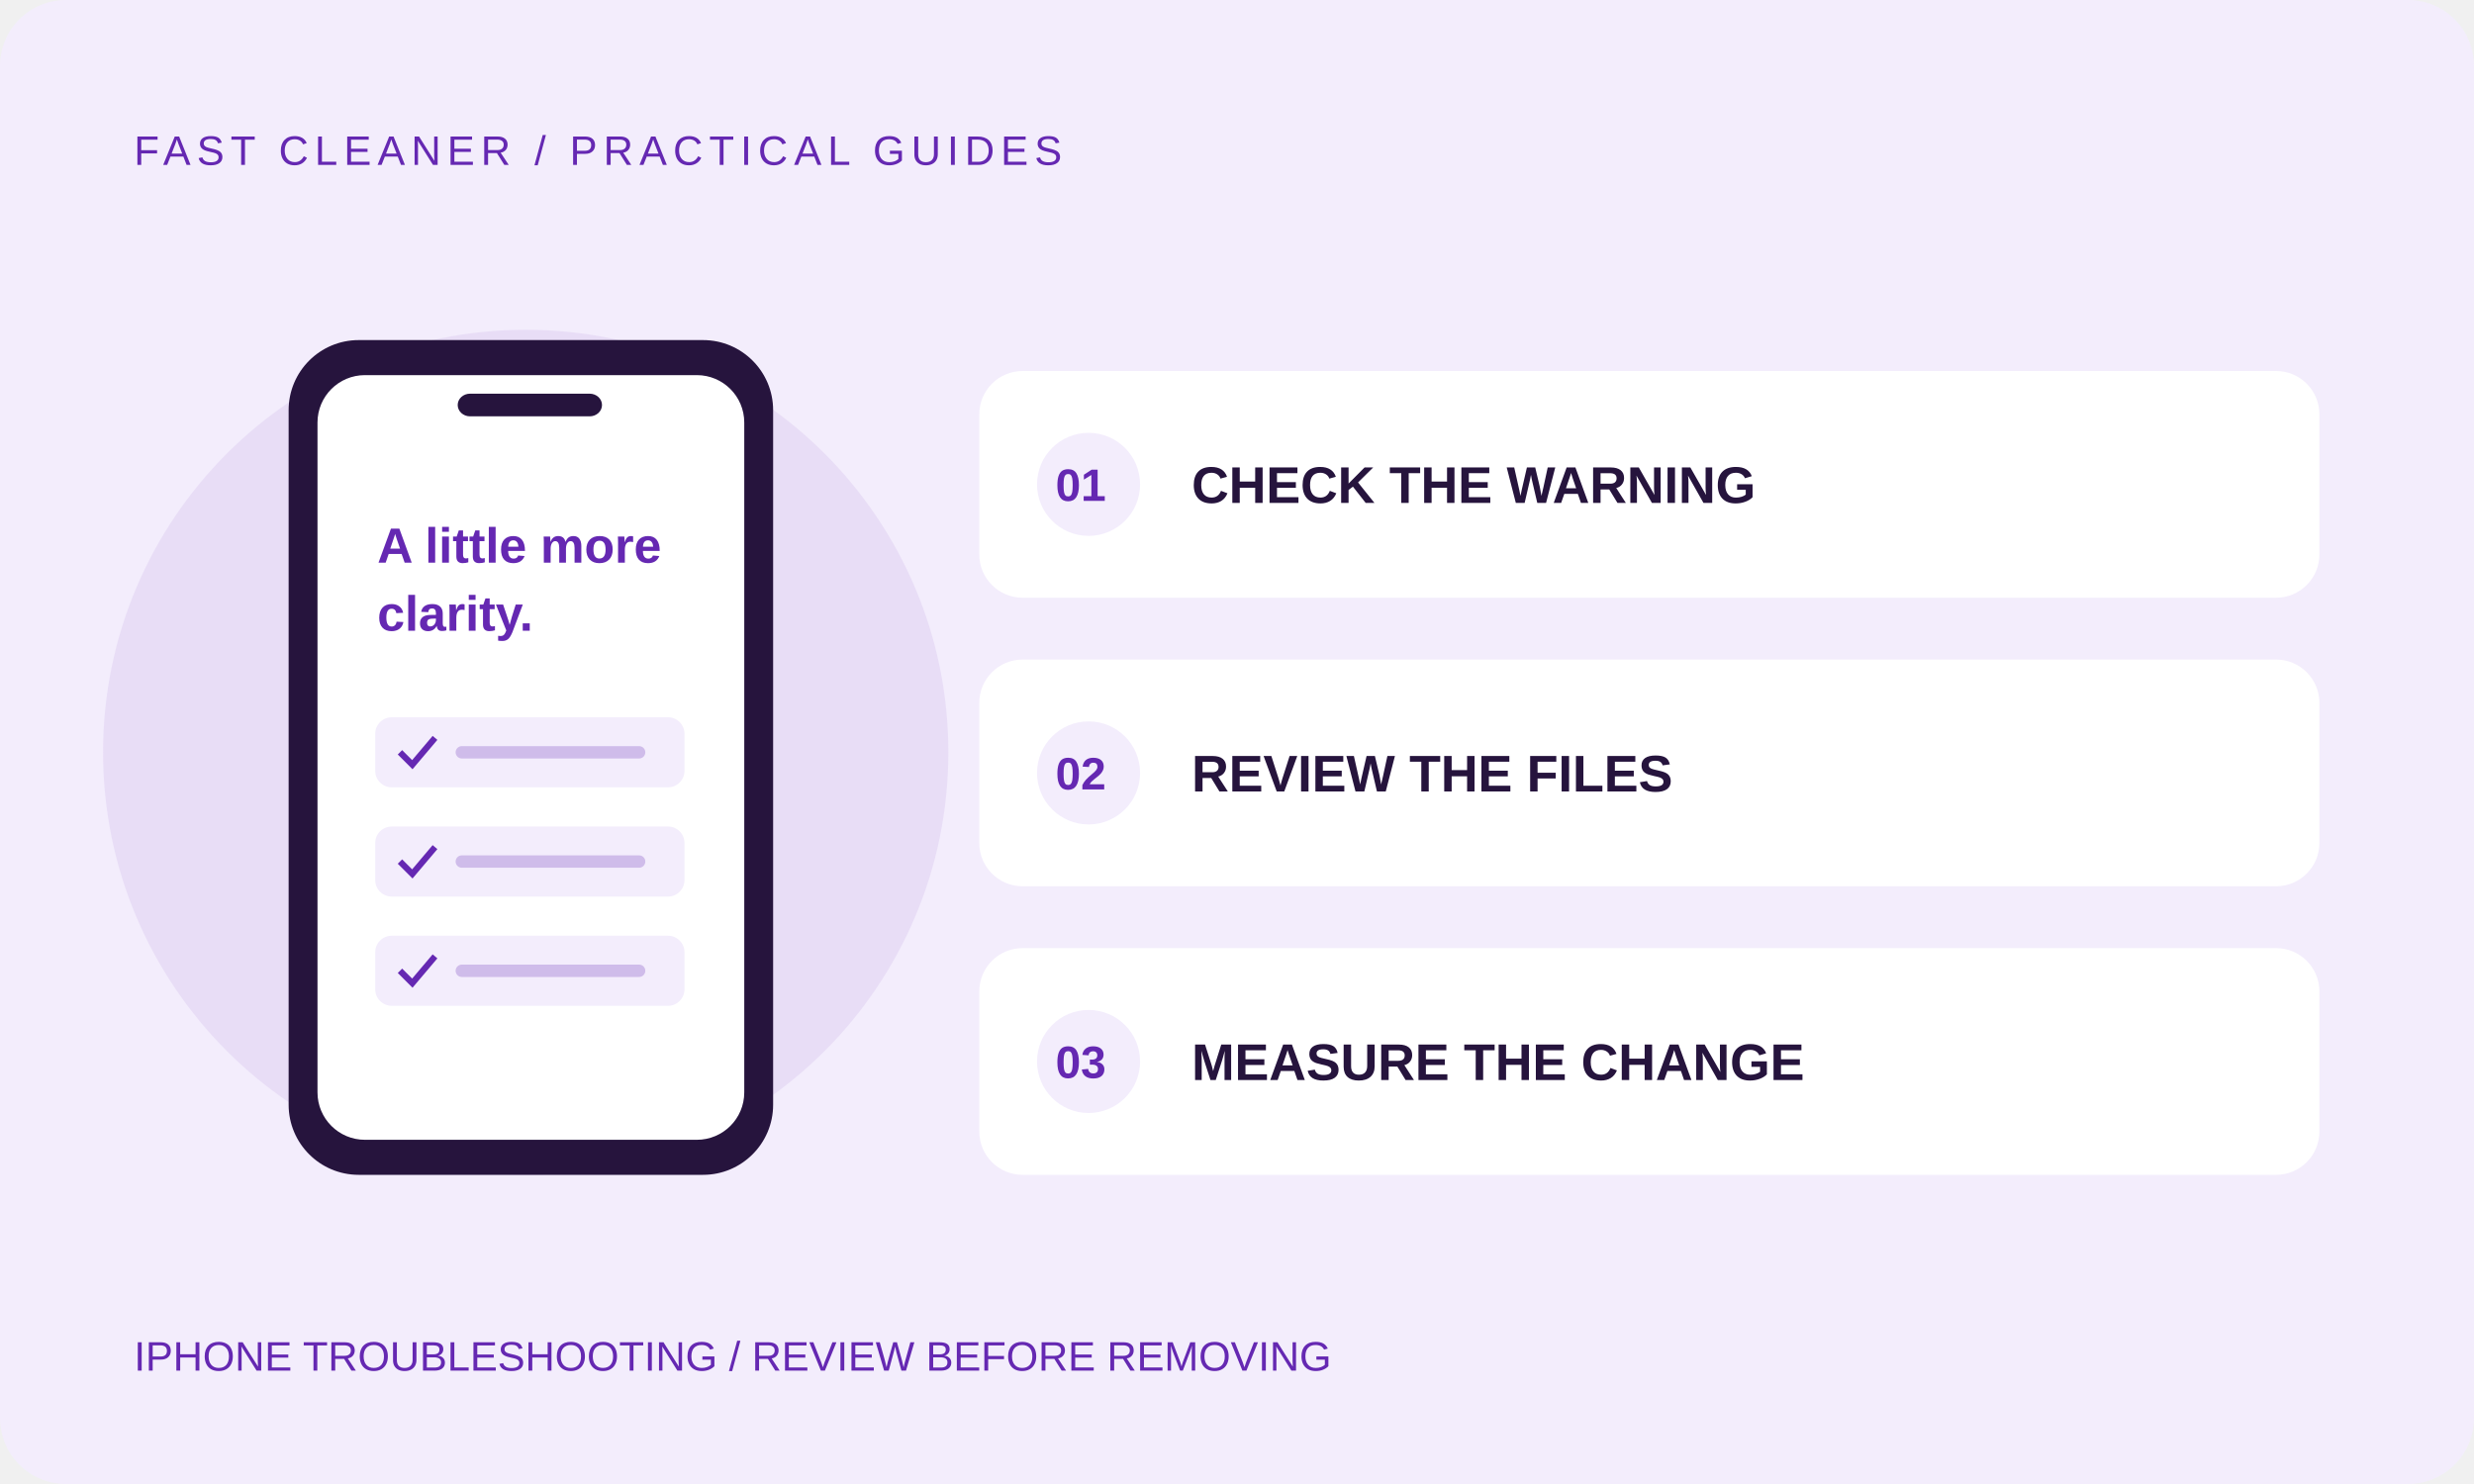
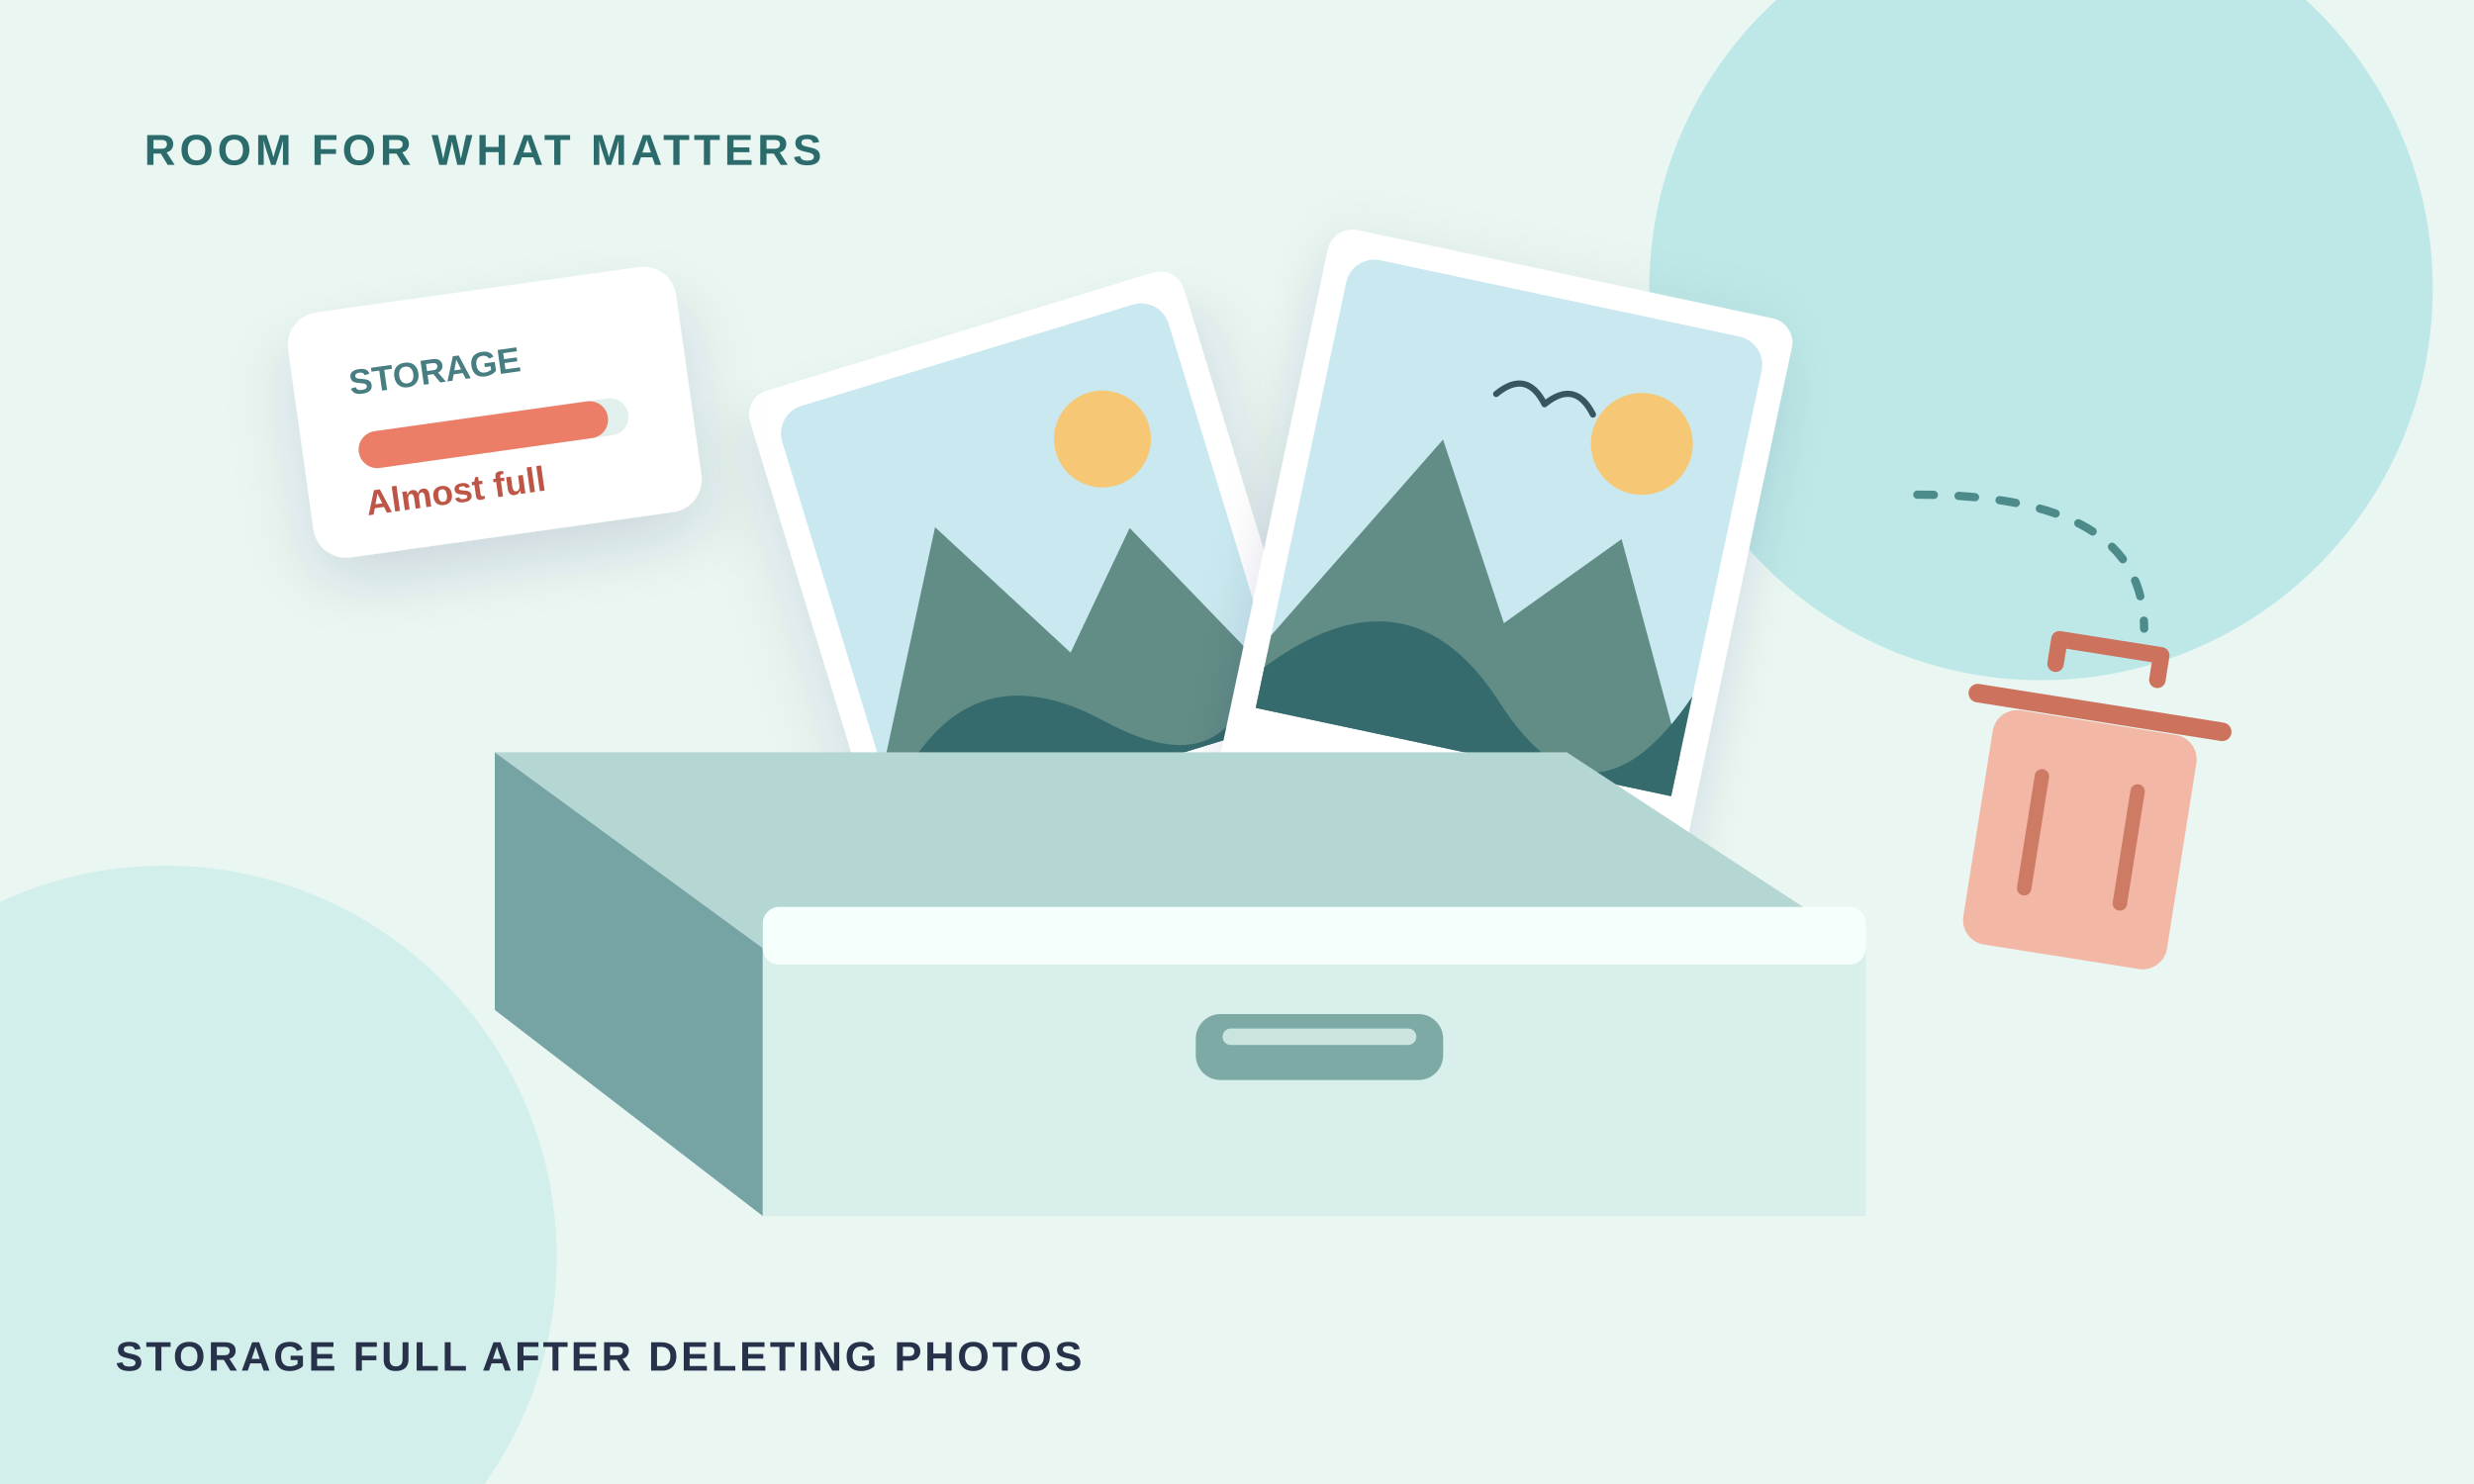
- <svg xmlns="http://www.w3.org/2000/svg" width="1200" height="720" viewBox="0 0 1200 720">
-   <rect width="1200" height="720" rx="32" fill="#f3edfc" />
-   <g font-family="Arial,sans-serif">
-     <text x="65" y="80" fill="#6528b2" font-size="20" letter-spacing="3">FAST CLEANER / PRACTICAL GUIDES</text>
-     <circle cx="255" cy="365" r="205" fill="#6528b2" opacity=".08" />
-     <rect x="140" y="165" width="235" height="405" rx="34" fill="#26143d" />
-     <rect x="154" y="182" width="207" height="371" rx="23" fill="#fff" />
-     <rect x="222" y="191" width="70" height="11" rx="6" fill="#26143d" />
-     <text x="183" y="273" fill="#6528b2" font-size="24" font-weight="bold">A little more</text>
-     <text x="183" y="306" fill="#6528b2" font-size="24" font-weight="bold">clarity.</text>
-     <rect x="182" y="348" width="150" height="34" rx="8" fill="#f3edfc" />
-     <path d="M194 365l6 6 11-13" stroke="#6528b2" fill="none" stroke-width="3" />
-     <path d="M224 365h86" stroke="#6528b2" opacity=".25" stroke-width="6" stroke-linecap="round" />
-     <rect x="182" y="401" width="150" height="34" rx="8" fill="#f3edfc" />
-     <path d="M194 418l6 6 11-13" stroke="#6528b2" fill="none" stroke-width="3" />
-     <path d="M224 418h86" stroke="#6528b2" opacity=".25" stroke-width="6" stroke-linecap="round" />
-     <rect x="182" y="454" width="150" height="34" rx="8" fill="#f3edfc" />
-     <path d="M194 471l6 6 11-13" stroke="#6528b2" fill="none" stroke-width="3" />
-     <path d="M224 471h86" stroke="#6528b2" opacity=".25" stroke-width="6" stroke-linecap="round" />
-     <rect x="475" y="180" width="650" height="110" rx="21" fill="#fff" />
-     <circle cx="528" cy="235" r="25" fill="#f3edfc" />
-     <text x="512" y="243" fill="#6528b2" font-size="22" font-weight="bold">01</text>
-     <text x="578" y="244" fill="#26143d" font-size="25" font-weight="bold">CHECK THE WARNING</text>
-     <rect x="475" y="320" width="650" height="110" rx="21" fill="#fff" />
-     <circle cx="528" cy="375" r="25" fill="#f3edfc" />
-     <text x="512" y="383" fill="#6528b2" font-size="22" font-weight="bold">02</text>
-     <text x="578" y="384" fill="#26143d" font-size="25" font-weight="bold">REVIEW THE FILES</text>
-     <rect x="475" y="460" width="650" height="110" rx="21" fill="#fff" />
-     <circle cx="528" cy="515" r="25" fill="#f3edfc" />
-     <text x="512" y="523" fill="#6528b2" font-size="22" font-weight="bold">03</text>
-     <text x="578" y="524" fill="#26143d" font-size="25" font-weight="bold">MEASURE THE CHANGE</text>
-     <text x="65" y="665" fill="#6528b2" font-size="20">IPHONE TROUBLESHOOTING / REVIEW BEFORE REMOVING</text>
+ <svg xmlns="http://www.w3.org/2000/svg" width="1200" height="720" viewBox="0 0 1200 720" font-family="Arial,sans-serif" role="img" aria-labelledby="title">
+   <defs>
+     <filter id="shadow" x="-40%" y="-40%" width="180%" height="180%">
+       <feDropShadow dx="0" dy="14" stdDeviation="16" flood-color="#172546" flood-opacity=".12" />
+     </filter>
+     <linearGradient id="fade" x2="1" y2="1">
+       <stop stop-color="#ffffff" stop-opacity=".5" />
+       <stop offset="1" stop-color="#ffffff" stop-opacity="0" />
+     </linearGradient>
+   </defs>
+   <rect x="0" y="0" width="1200" height="720" rx="0" fill="#e9f6f2" />
+   <circle cx="990" cy="140" r="190" fill="#bde8e7" />
+   <circle cx="80" cy="610" r="190" fill="#d2efec" />
+   <g transform="rotate(-17 505.0 290.0)">
+     <rect x="395" y="155" width="220" height="270" rx="12" fill="#fff" filter="url(#shadow)" />
+     <rect x="407" y="167" width="196" height="215" rx="14" fill="#c9e8ef" />
+     <circle cx="555.96" cy="225.05" r="23.52" fill="#f6c875" />
+     <path d="M407 347.6L465.8 242.25L510.88 319.65L555.96 270.2L603 362.65V382H407Z" fill="#628d86" stroke="none" stroke-width="1" stroke-linecap="round" stroke-linejoin="round" />
+     <path d="M407 362.65Q461.88 300.3 516.76 356.2T603 334.7V382H407Z" fill="#356b6d" stroke="none" stroke-width="1" stroke-linecap="round" stroke-linejoin="round" />
  </g>
+   <g transform="rotate(12 730.0 270.0)">
+     <rect x="615" y="130" width="230" height="280" rx="12" fill="#fff" filter="url(#shadow)" />
+     <rect x="627" y="142" width="206" height="225" rx="14" fill="#c9e8ef" />
+     <circle cx="783.56" cy="202.75" r="24.72" fill="#f6c875" />
+     <path d="M627 331.0L688.8 220.75L736.18 301.75L783.56 250.0L833 346.75V367H627Z" fill="#628d86" stroke="none" stroke-width="1" stroke-linecap="round" stroke-linejoin="round" />
+     <path d="M627 346.75Q684.68 281.5 742.36 340.0T833 317.5V367H627Z" fill="#356b6d" stroke="none" stroke-width="1" stroke-linecap="round" stroke-linejoin="round" />
+     <path d="M709.4 193.75q12-15 24 0q12-15 24 0" fill="none" stroke="#38565e" stroke-width="3" stroke-linecap="round" stroke-linejoin="round" />
+   </g>
+   <g transform="rotate(-8 240 200)">
+     <rect x="145" y="140" width="190" height="120" rx="16" fill="#fff" filter="url(#shadow)" />
+     <text x="172" y="182" fill="#487e81" font-size="17" font-weight="700">STORAGE</text>
+     <rect x="172" y="201" width="132" height="18" rx="9" fill="#e1f0ec" />
+     <rect x="172" y="201" width="122" height="18" rx="9" fill="#ec7e68" />
+     <text x="172" y="241" fill="#bd5646" font-size="17" font-weight="600">Almost full</text>
+   </g>
+   <path d="M240 365L760 365L905 460L370 460Z" fill="#b5d7d4" stroke="none" stroke-width="1" stroke-linecap="round" stroke-linejoin="round" />
+   <path d="M240 365L370 460V590L240 490Z" fill="#76a4a5" stroke="none" stroke-width="1" stroke-linecap="round" stroke-linejoin="round" />
+   <path d="M370 460H905V590H370Z" fill="#d9efeb" stroke="none" stroke-width="1" stroke-linecap="round" stroke-linejoin="round" />
+   <rect x="370" y="440" width="535" height="28" rx="8" fill="#f5fffb" />
+   <rect x="580" y="492" width="120" height="32" rx="12" fill="#7eaaa6" />
+   <rect x="593" y="499" width="94" height="8" rx="4" fill="#c9e5de" />
+   <g transform="rotate(9 1010 400)">
+     <rect x="960" y="350" width="100" height="115" rx="12" fill="#f3b7a5" />
+     <line x1="950" y1="345" x2="1070" y2="345" stroke="#cc725d" stroke-width="9" stroke-linecap="round" />
+     <path d="M985 325v-12h50v12" fill="none" stroke="#cc725d" stroke-width="8" stroke-linecap="round" stroke-linejoin="round" />
+     <line x1="987" y1="380" x2="987" y2="435" stroke="#ce7b66" stroke-width="7" stroke-linecap="round" />
+     <line x1="1034" y1="380" x2="1034" y2="435" stroke="#ce7b66" stroke-width="7" stroke-linecap="round" />
+   </g>
+   <path d="M930 240q110 0 110 65" fill="none" stroke="#4c8b8a" stroke-width="4" stroke-linecap="round" stroke-linejoin="round" stroke-dasharray="8 12" />
+   <text x="70" y="80" fill="#2b6b6b" font-size="21" font-weight="700" letter-spacing="2">ROOM FOR WHAT MATTERS</text>
+   <text x="56" y="665" fill="#27314a" font-size="20" font-weight="700" letter-spacing="1.4">STORAGE FULL AFTER DELETING PHOTOS</text>
</svg>
